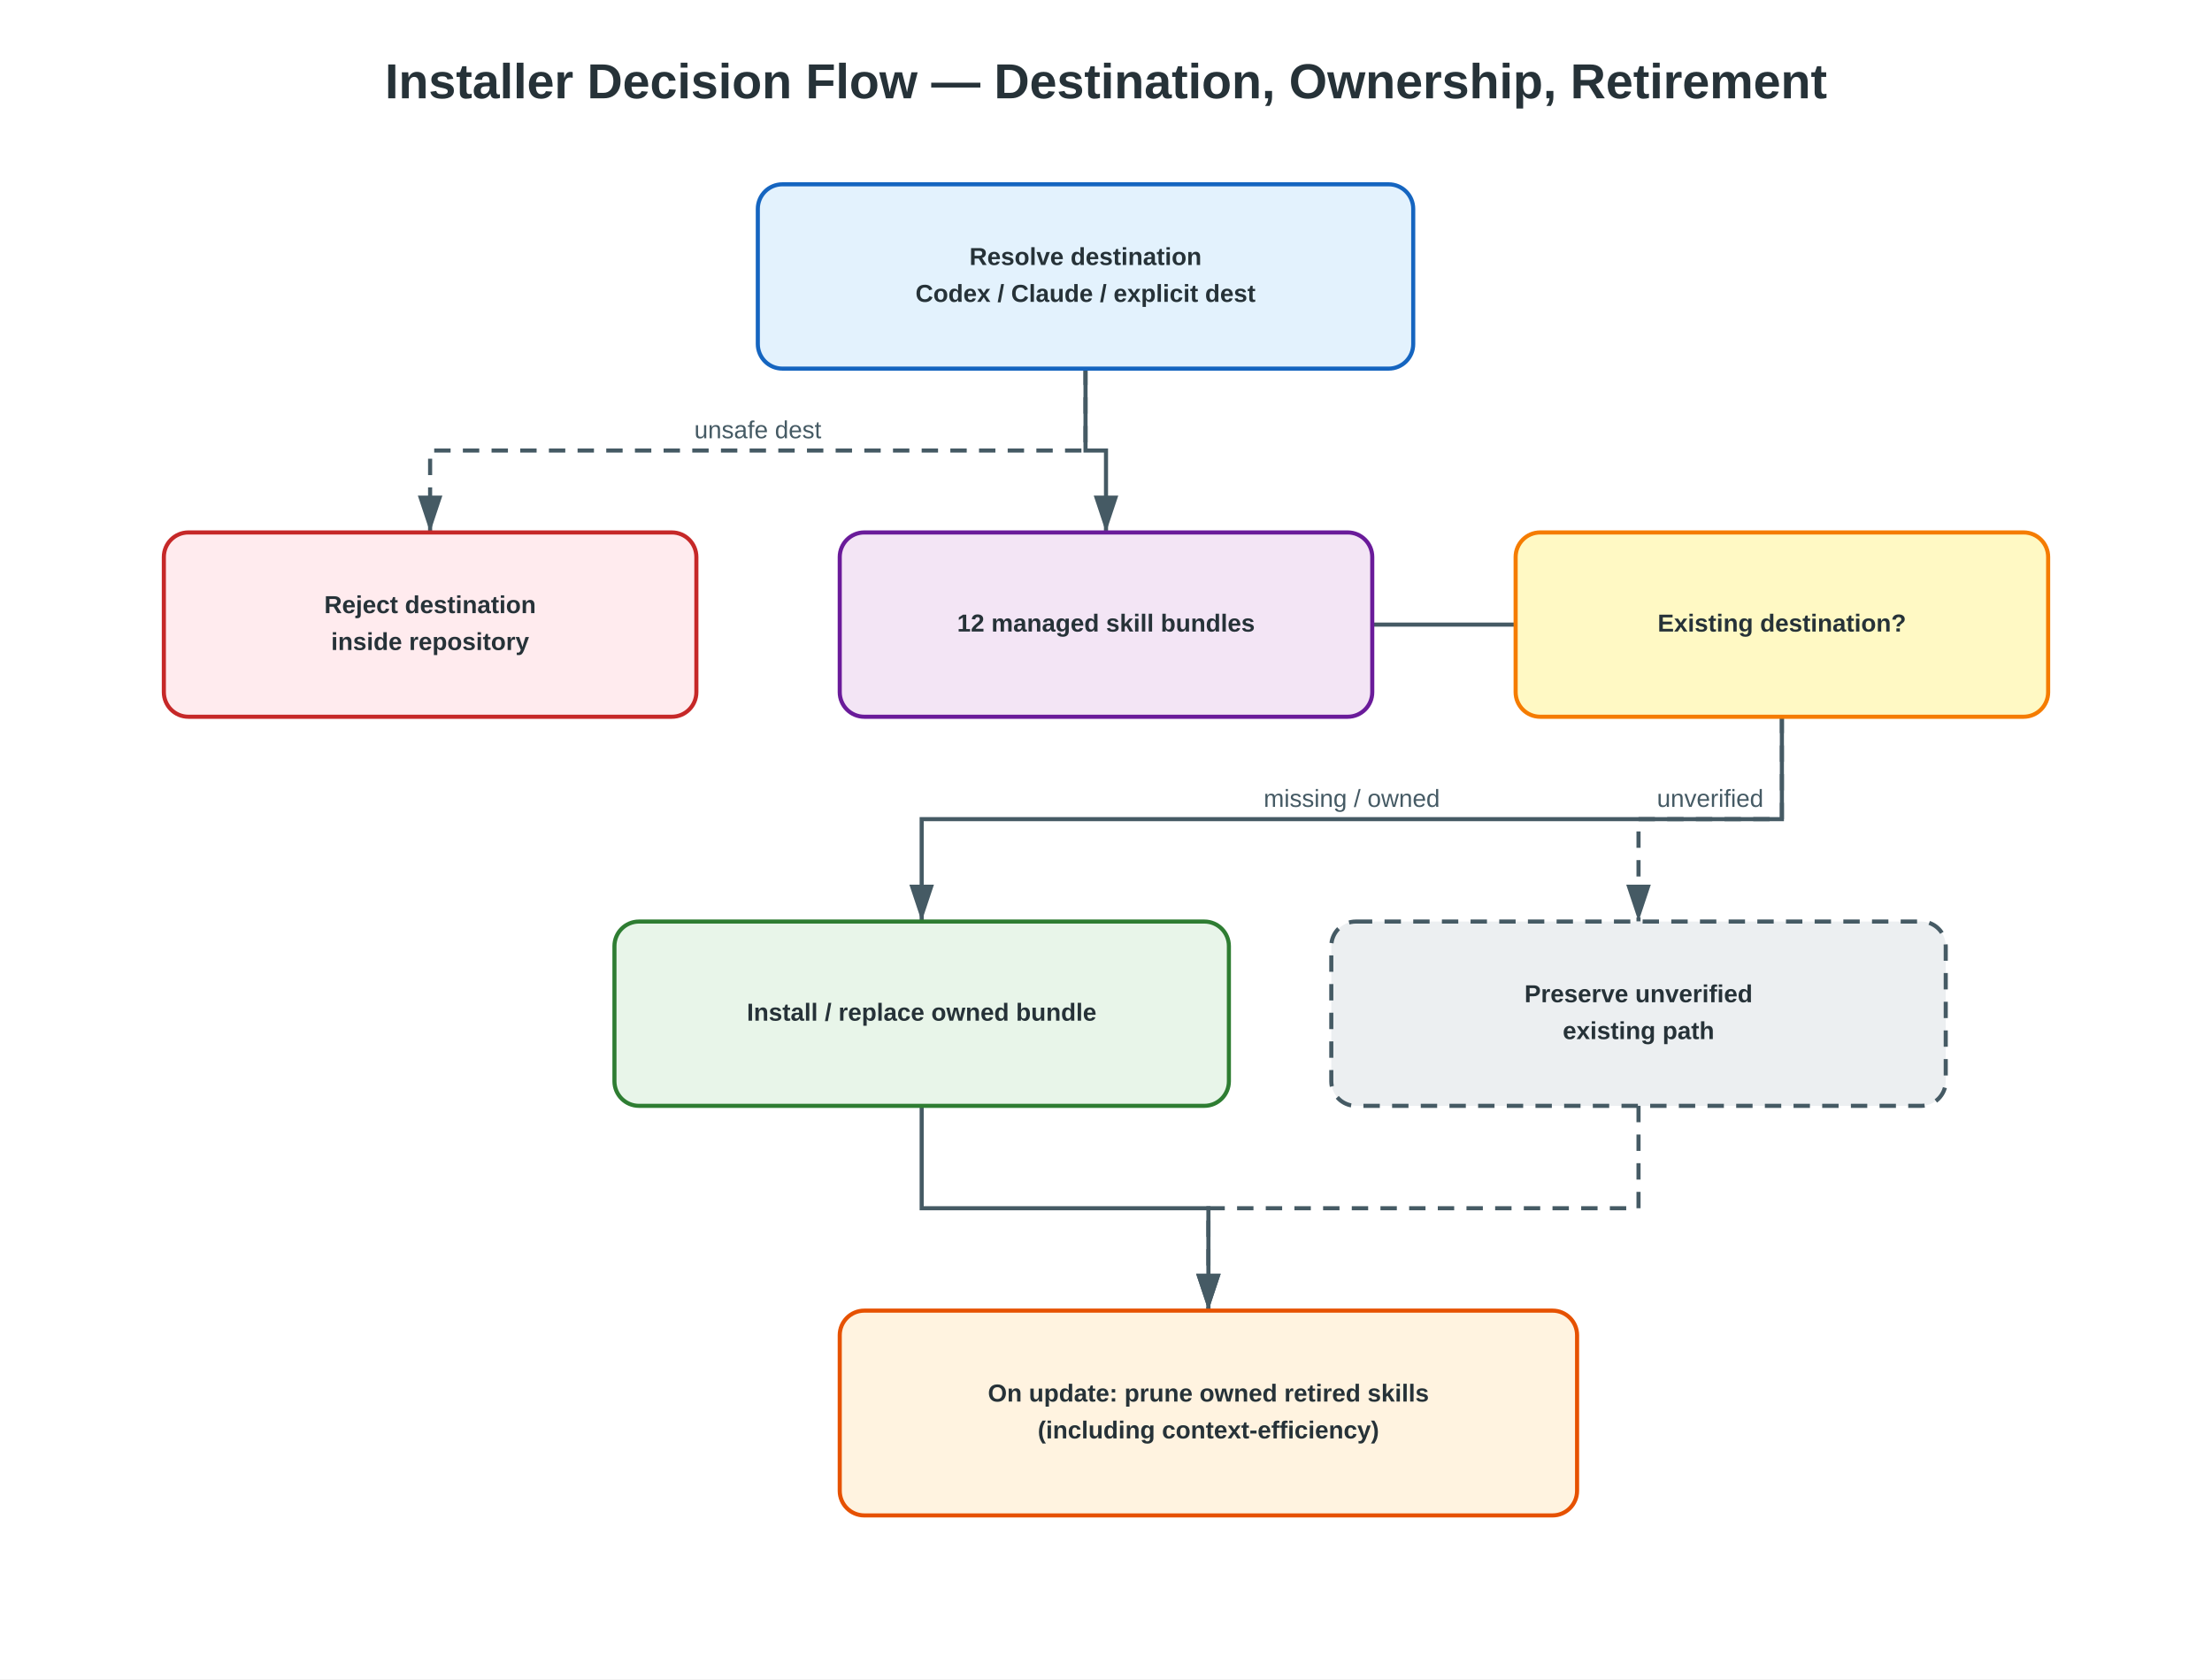
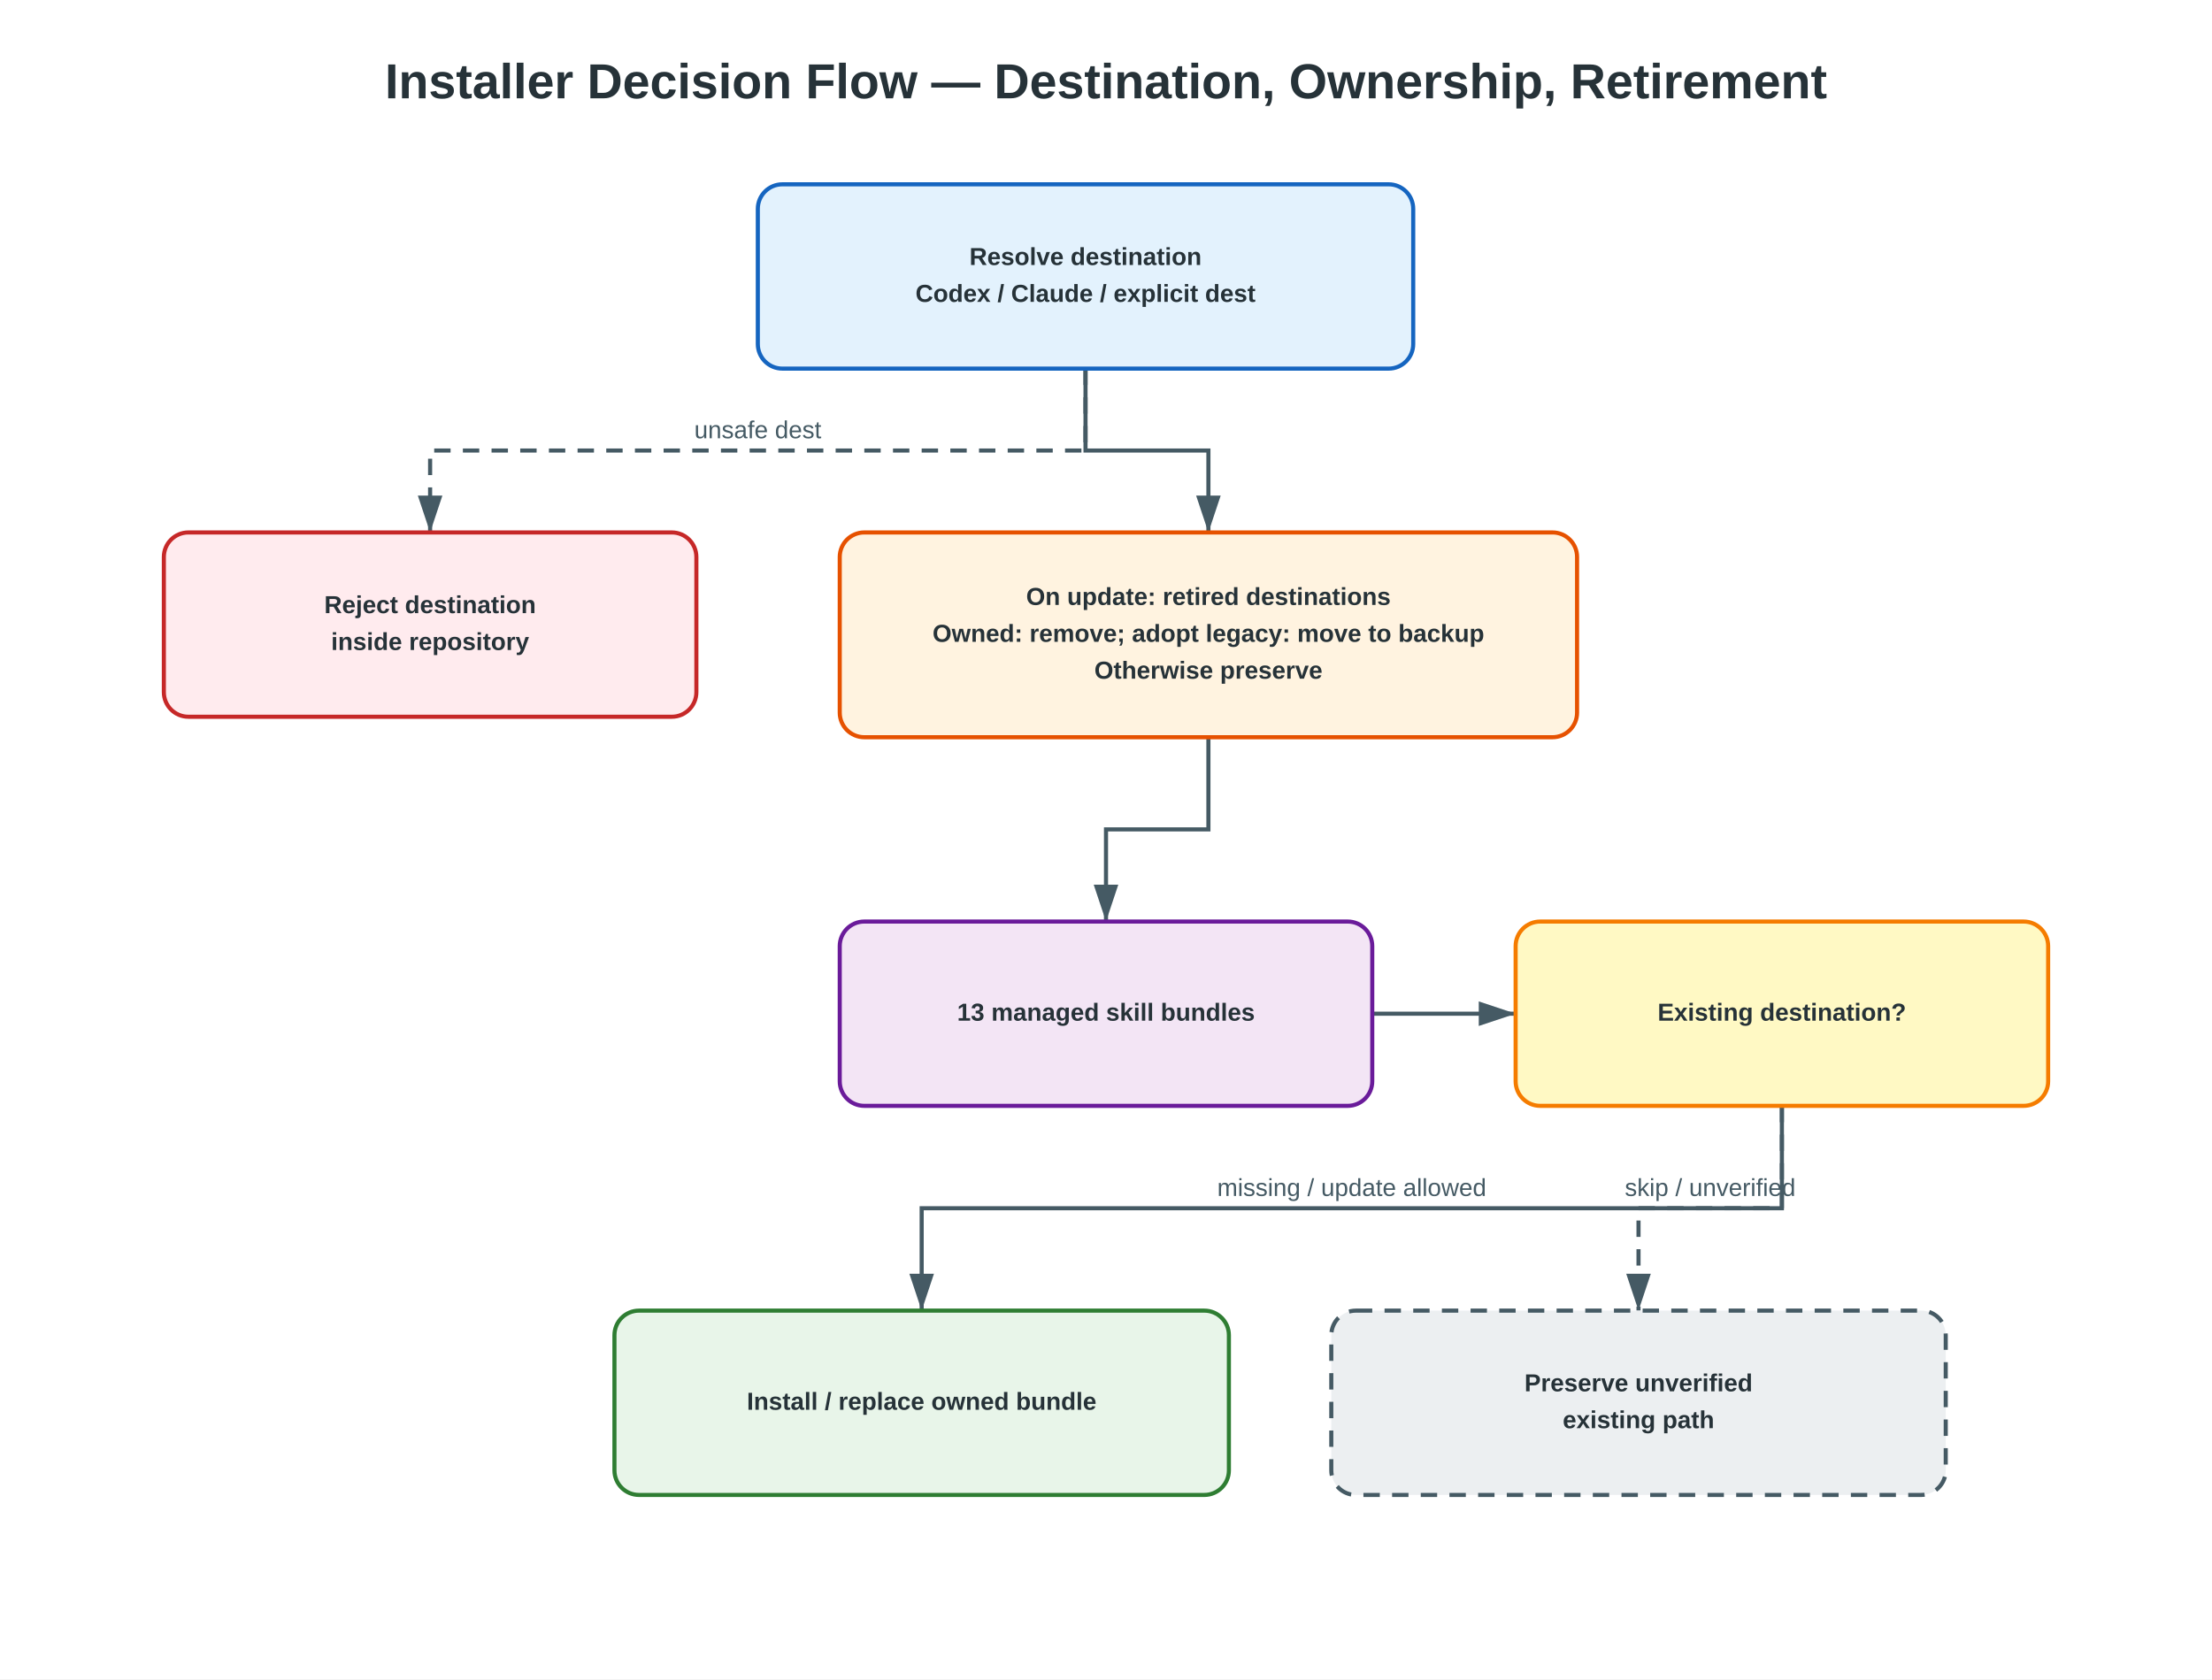
<svg xmlns="http://www.w3.org/2000/svg" width="1080" height="820" viewBox="0 0 1080 820">
  <defs>
    <marker id="arrow" markerWidth="10" markerHeight="10" refX="9" refY="3" orient="auto" markerUnits="strokeWidth">
      <path d="M0,0 L0,6 L9,3 z" fill="#455a64" />
    </marker>
  </defs>
  <rect width="100%" height="100%" fill="#fff" />
-   <text x="540" y="48" text-anchor="middle" font-family="Arial" font-size="24" font-weight="700" fill="#263238">Installer Decision Flow — Destination, Ownership, Retirement</text>
-   <path d="M530,180 V220 H540 V260" fill="none" stroke="#455a64" stroke-width="2" marker-end="url(#arrow)" />
-   <path d="M540,350 V305 H870 V260" fill="none" stroke="#455a64" stroke-width="2" marker-end="url(#arrow)" />
-   <path d="M870,350 V400 H450 V450" fill="none" stroke="#455a64" stroke-width="2" marker-end="url(#arrow)" />
-   <text x="660" y="394" text-anchor="middle" font-family="Arial" font-size="12" fill="#455a64">missing / owned</text>
-   <path d="M870,350 V400 H800 V450" fill="none" stroke="#455a64" stroke-width="2" marker-end="url(#arrow)" stroke-dasharray="8 6" />
-   <text x="835" y="394" text-anchor="middle" font-family="Arial" font-size="12" fill="#455a64">unverified</text>
-   <path d="M450,540 V590 H590 V640" fill="none" stroke="#455a64" stroke-width="2" marker-end="url(#arrow)" />
-   <path d="M800,540 V590 H590 V640" fill="none" stroke="#455a64" stroke-width="2" marker-end="url(#arrow)" stroke-dasharray="8 6" />
+   <path d="M530,180 V220 H590 V260" fill="none" stroke="#455a64" stroke-width="2" marker-end="url(#arrow)" />
+   <path d="M670,495 H740" fill="none" stroke="#455a64" stroke-width="2" marker-end="url(#arrow)" />
+   <path d="M870,540 V590 H450 V640" fill="none" stroke="#455a64" stroke-width="2" marker-end="url(#arrow)" />
+   <text x="660" y="584" text-anchor="middle" font-family="Arial" font-size="12" fill="#455a64">missing / update allowed</text>
+   <path d="M870,540 V590 H800 V640" fill="none" stroke="#455a64" stroke-width="2" marker-end="url(#arrow)" stroke-dasharray="8 6" />
+   <text x="835" y="584" text-anchor="middle" font-family="Arial" font-size="12" fill="#455a64">skip / unverified</text>
+   <path d="M590,360 V405 H540 V450" fill="none" stroke="#455a64" stroke-width="2" marker-end="url(#arrow)" />
  <path d="M530,180 V220 H210 V260" fill="none" stroke="#455a64" stroke-width="2" marker-end="url(#arrow)" stroke-dasharray="8 6" />
  <text x="370" y="214" text-anchor="middle" font-family="Arial" font-size="12" fill="#455a64">unsafe dest</text>
+   <text x="540" y="48" text-anchor="middle" font-weight="700" font-family="Arial" font-size="24" fill="#263238">Installer Decision Flow — Destination, Ownership, Retirement</text>
  <rect x="370" y="90" width="320" height="90" rx="12" fill="#e3f2fd" stroke="#1565c0" stroke-width="2" />
-   <text x="530" y="126" text-anchor="middle" dominant-baseline="middle" font-family="Arial" font-size="12" font-weight="700" fill="#263238">Resolve destination</text>
-   <text x="530" y="144" text-anchor="middle" dominant-baseline="middle" font-family="Arial" font-size="12" font-weight="700" fill="#263238">Codex / Claude / explicit dest</text>
+   <text x="530" y="126" text-anchor="middle" dominant-baseline="middle" font-weight="700" font-family="Arial" font-size="12" fill="#263238">Resolve destination</text>
+   <text x="530" y="144" text-anchor="middle" dominant-baseline="middle" font-weight="700" font-family="Arial" font-size="12" fill="#263238">Codex / Claude / explicit dest</text>
  <rect x="80" y="260" width="260" height="90" rx="12" fill="#ffebee" stroke="#c62828" stroke-width="2" />
-   <text x="210" y="296" text-anchor="middle" dominant-baseline="middle" font-family="Arial" font-size="12" font-weight="700" fill="#263238">Reject destination</text>
-   <text x="210" y="314" text-anchor="middle" dominant-baseline="middle" font-family="Arial" font-size="12" font-weight="700" fill="#263238">inside repository</text>
-   <rect x="410" y="260" width="260" height="90" rx="12" fill="#f3e5f5" stroke="#6a1b9a" stroke-width="2" />
-   <text x="540" y="305" text-anchor="middle" dominant-baseline="middle" font-family="Arial" font-size="12" font-weight="700" fill="#263238">12 managed skill bundles</text>
-   <rect x="740" y="260" width="260" height="90" rx="12" fill="#fff9c4" stroke="#f57c00" stroke-width="2" />
-   <text x="870" y="305" text-anchor="middle" dominant-baseline="middle" font-family="Arial" font-size="12" font-weight="700" fill="#263238">Existing destination?</text>
-   <rect x="300" y="450" width="300" height="90" rx="12" fill="#e8f5e9" stroke="#2e7d32" stroke-width="2" />
-   <text x="450" y="495" text-anchor="middle" dominant-baseline="middle" font-family="Arial" font-size="12" font-weight="700" fill="#263238">Install / replace owned bundle</text>
-   <rect x="650" y="450" width="300" height="90" rx="12" fill="#eceff1" stroke="#455a64" stroke-width="2" stroke-dasharray="8 6" />
-   <text x="800" y="486" text-anchor="middle" dominant-baseline="middle" font-family="Arial" font-size="12" font-weight="700" fill="#263238">Preserve unverified</text>
-   <text x="800" y="504" text-anchor="middle" dominant-baseline="middle" font-family="Arial" font-size="12" font-weight="700" fill="#263238">existing path</text>
-   <rect x="410" y="640" width="360" height="100" rx="12" fill="#fff3e0" stroke="#e65100" stroke-width="2" />
-   <text x="590" y="681" text-anchor="middle" dominant-baseline="middle" font-family="Arial" font-size="12" font-weight="700" fill="#263238">On update: prune owned retired skills</text>
-   <text x="590" y="699" text-anchor="middle" dominant-baseline="middle" font-family="Arial" font-size="12" font-weight="700" fill="#263238">(including context-efficiency)</text>
+   <text x="210" y="296" text-anchor="middle" dominant-baseline="middle" font-weight="700" font-family="Arial" font-size="12" fill="#263238">Reject destination</text>
+   <text x="210" y="314" text-anchor="middle" dominant-baseline="middle" font-weight="700" font-family="Arial" font-size="12" fill="#263238">inside repository</text>
+   <rect x="410" y="450" width="260" height="90" rx="12" fill="#f3e5f5" stroke="#6a1b9a" stroke-width="2" />
+   <text x="540" y="495" text-anchor="middle" dominant-baseline="middle" font-weight="700" font-family="Arial" font-size="12" fill="#263238">13 managed skill bundles</text>
+   <rect x="740" y="450" width="260" height="90" rx="12" fill="#fff9c4" stroke="#f57c00" stroke-width="2" />
+   <text x="870" y="495" text-anchor="middle" dominant-baseline="middle" font-weight="700" font-family="Arial" font-size="12" fill="#263238">Existing destination?</text>
+   <rect x="300" y="640" width="300" height="90" rx="12" fill="#e8f5e9" stroke="#2e7d32" stroke-width="2" />
+   <text x="450" y="685" text-anchor="middle" dominant-baseline="middle" font-weight="700" font-family="Arial" font-size="12" fill="#263238">Install / replace owned bundle</text>
+   <rect x="650" y="640" width="300" height="90" rx="12" fill="#eceff1" stroke="#455a64" stroke-width="2" stroke-dasharray="8 6" />
+   <text x="800" y="676" text-anchor="middle" dominant-baseline="middle" font-weight="700" font-family="Arial" font-size="12" fill="#263238">Preserve unverified</text>
+   <text x="800" y="694" text-anchor="middle" dominant-baseline="middle" font-weight="700" font-family="Arial" font-size="12" fill="#263238">existing path</text>
+   <rect x="410" y="260" width="360" height="100" rx="12" fill="#fff3e0" stroke="#e65100" stroke-width="2" />
+   <text x="590" y="292" text-anchor="middle" dominant-baseline="middle" font-weight="700" font-family="Arial" font-size="12" fill="#263238">On update: retired destinations</text>
+   <text x="590" y="310" text-anchor="middle" dominant-baseline="middle" font-weight="700" font-family="Arial" font-size="12" fill="#263238">Owned: remove; adopt legacy: move to backup</text>
+   <text x="590" y="328" text-anchor="middle" dominant-baseline="middle" font-weight="700" font-family="Arial" font-size="12" fill="#263238">Otherwise preserve</text>
</svg>
